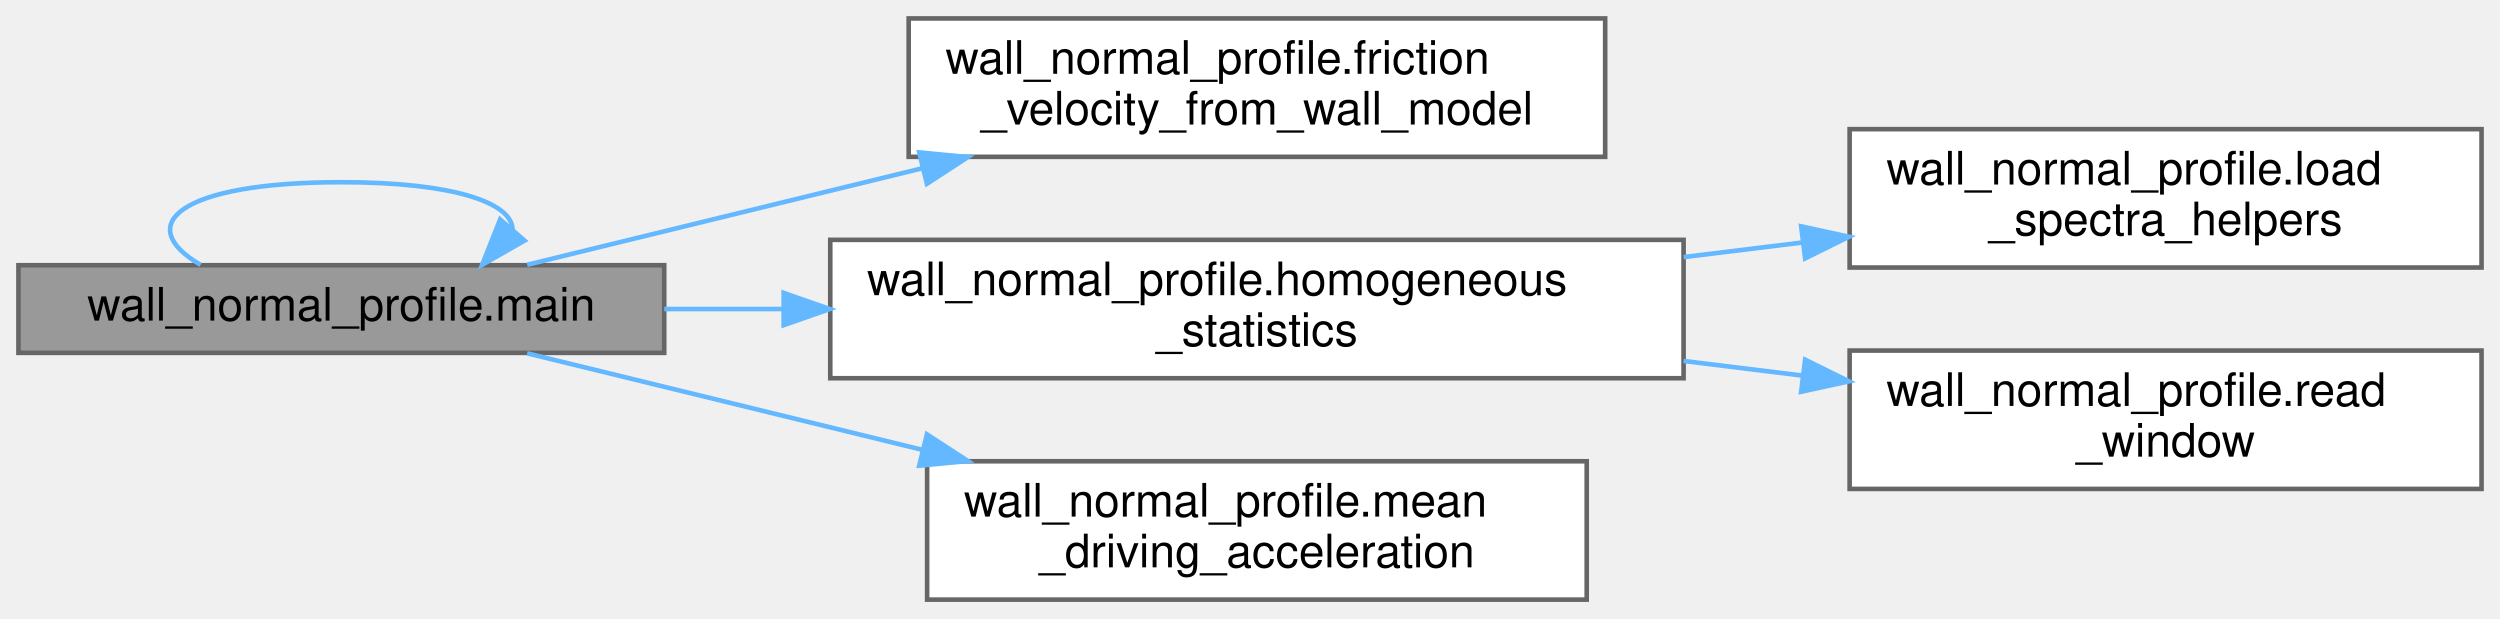
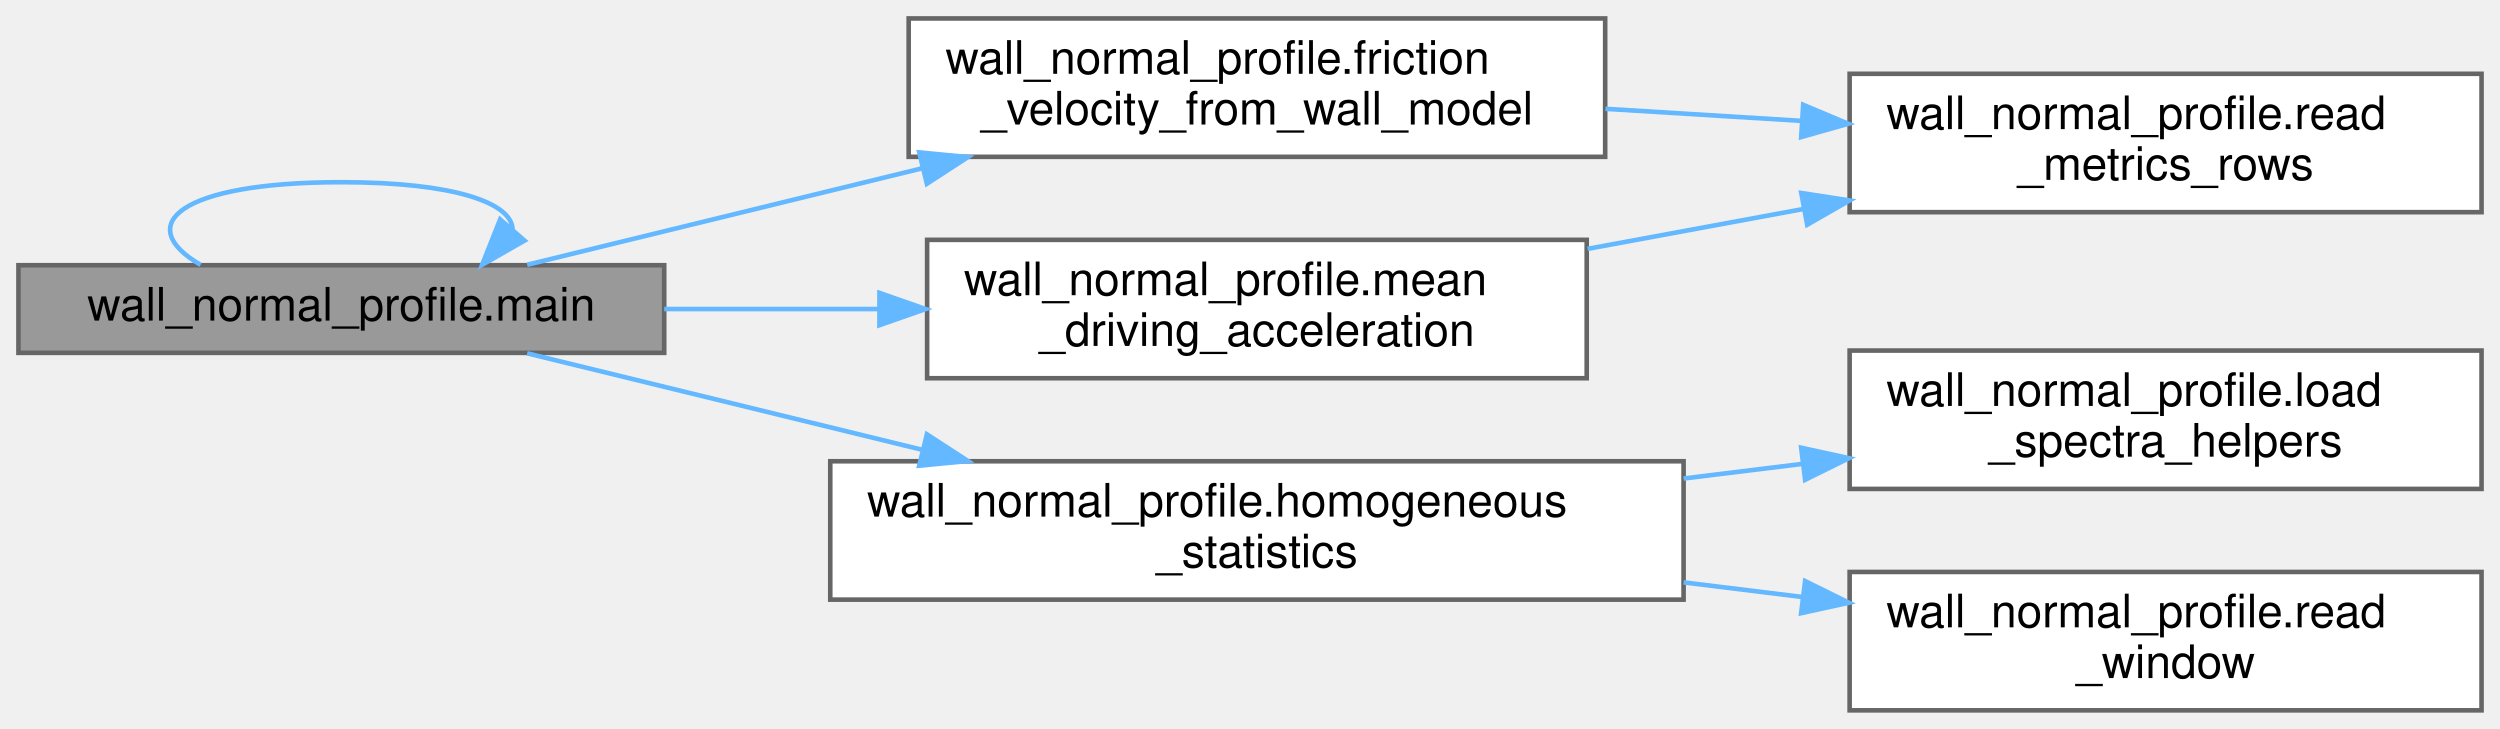
- <svg xmlns="http://www.w3.org/2000/svg" xmlns:xlink="http://www.w3.org/1999/xlink" width="542pt" height="134pt" viewBox="0.00 0.00 542.00 134.00">
-   <g id="graph0" class="graph" transform="scale(1 1) rotate(0) translate(4 130)">
+ <svg xmlns="http://www.w3.org/2000/svg" xmlns:xlink="http://www.w3.org/1999/xlink" width="542pt" height="158pt" viewBox="0.00 0.00 542.00 158.00">
+   <g id="graph0" class="graph" transform="scale(1 1) rotate(0) translate(4 154)">
    <g id="Node000001" class="node">
      <g id="a_Node000001">
        <a xlink:title="Entry point.">
-           <polygon fill="#999999" stroke="#666666" points="140,-72.5 0,-72.5 0,-53.5 140,-53.5 140,-72.5" />
-           <text text-anchor="middle" x="70" y="-60.5" font-family="Helvetica,sans-Serif" font-size="10.00">wall_normal_profile.main</text>
+           <polygon fill="#999999" stroke="#666666" points="140,-96.5 0,-96.5 0,-77.5 140,-77.5 140,-96.5" />
+           <text text-anchor="middle" x="70" y="-84.5" font-family="Helvetica,sans-Serif" font-size="10.00">wall_normal_profile.main</text>
        </a>
      </g>
    </g>
-     <g id="edge5_Node000001_Node000001" class="edge">
-       <g id="a_edge5_Node000001_Node000001">
+     <g id="edge6_Node000001_Node000001" class="edge">
+       <g id="a_edge6_Node000001_Node000001">
        <a xlink:title=" ">
-           <path fill="none" stroke="#63b8ff" d="M39.48,-72.58C24.64,-81.23 34.81,-90.5 70,-90.5 94.74,-90.5 107.12,-85.92 107.12,-80.19" />
-           <polygon fill="#63b8ff" stroke="#63b8ff" points="109.72,-77.84 100.52,-72.58 104.43,-82.43 109.72,-77.84" />
+           <path fill="none" stroke="#63b8ff" d="M39.48,-96.58C24.64,-105.23 34.81,-114.5 70,-114.5 94.74,-114.5 107.12,-109.92 107.12,-104.19" />
+           <polygon fill="#63b8ff" stroke="#63b8ff" points="109.72,-101.84 100.52,-96.58 104.43,-106.43 109.72,-101.84" />
        </a>
      </g>
    </g>
    <g id="Node000002" class="node">
      <g id="a_Node000002">
        <a xlink:href="namespacewall__normal__profile.html#afa8df2555f695e34bb57403825e1a765" target="_top" xlink:title="Mean wall shear the wall model applied over a time interval, as a velocity.">
-           <polygon fill="white" stroke="#666666" points="344,-126 193,-126 193,-96 344,-96 344,-126" />
-           <text text-anchor="start" x="201" y="-114" font-family="Helvetica,sans-Serif" font-size="10.00">wall_normal_profile.friction</text>
-           <text text-anchor="middle" x="268.5" y="-103" font-family="Helvetica,sans-Serif" font-size="10.00">_velocity_from_wall_model</text>
+           <polygon fill="white" stroke="#666666" points="344,-150 193,-150 193,-120 344,-120 344,-150" />
+           <text text-anchor="start" x="201" y="-138" font-family="Helvetica,sans-Serif" font-size="10.00">wall_normal_profile.friction</text>
+           <text text-anchor="middle" x="268.5" y="-127" font-family="Helvetica,sans-Serif" font-size="10.00">_velocity_from_wall_model</text>
        </a>
      </g>
    </g>
    <g id="edge1_Node000001_Node000002" class="edge">
      <g id="a_edge1_Node000001_Node000002">
        <a xlink:title=" ">
-           <path fill="none" stroke="#63b8ff" d="M110.29,-72.6C134.74,-78.57 166.91,-86.43 195.78,-93.48" />
-           <polygon fill="#63b8ff" stroke="#63b8ff" points="195.29,-96.96 205.84,-95.94 196.95,-90.16 195.29,-96.96" />
+           <path fill="none" stroke="#63b8ff" d="M110.29,-96.6C134.74,-102.57 166.91,-110.43 195.78,-117.48" />
+           <polygon fill="#63b8ff" stroke="#63b8ff" points="195.29,-120.96 205.84,-119.94 196.95,-114.16 195.29,-120.96" />
+         </a>
+       </g>
+     </g>
+     <g id="Node000004" class="node">
+       <g id="a_Node000004">
+         <a xlink:href="namespacewall__normal__profile.html#abbfb3bd49450cfda262733253779a040" target="_top" xlink:title="Reduce one statistics window's velocity moments over homogeneous directions.">
+           <polygon fill="white" stroke="#666666" points="361,-54 176,-54 176,-24 361,-24 361,-54" />
+           <text text-anchor="start" x="184" y="-42" font-family="Helvetica,sans-Serif" font-size="10.00">wall_normal_profile.homogeneous</text>
+           <text text-anchor="middle" x="268.5" y="-31" font-family="Helvetica,sans-Serif" font-size="10.00">_statistics</text>
+         </a>
+       </g>
+     </g>
+     <g id="edge3_Node000001_Node000004" class="edge">
+       <g id="a_edge3_Node000001_Node000004">
+         <a xlink:title=" ">
+           <path fill="none" stroke="#63b8ff" d="M110.29,-77.4C134.74,-71.43 166.91,-63.57 195.78,-56.52" />
+           <polygon fill="#63b8ff" stroke="#63b8ff" points="196.95,-59.84 205.84,-54.06 195.29,-53.04 196.95,-59.84" />
+         </a>
+       </g>
+     </g>
+     <g id="Node000007" class="node">
+       <g id="a_Node000007">
+         <a xlink:href="namespacewall__normal__profile.html#a16033ec7c0d6a2bec2519b013ece1bfb" target="_top" xlink:title="Time-averaged driving acceleration a driven-periodic controller applied.">
+           <polygon fill="white" stroke="#666666" points="340,-102 197,-102 197,-72 340,-72 340,-102" />
+           <text text-anchor="start" x="205" y="-90" font-family="Helvetica,sans-Serif" font-size="10.00">wall_normal_profile.mean</text>
+           <text text-anchor="middle" x="268.5" y="-79" font-family="Helvetica,sans-Serif" font-size="10.00">_driving_acceleration</text>
+         </a>
+       </g>
+     </g>
+     <g id="edge7_Node000001_Node000007" class="edge">
+       <g id="a_edge7_Node000001_Node000007">
+         <a xlink:title=" ">
+           <path fill="none" stroke="#63b8ff" d="M140,-87C155.06,-87 171.13,-87 186.6,-87" />
+           <polygon fill="#63b8ff" stroke="#63b8ff" points="186.67,-90.5 196.67,-87 186.67,-83.5 186.67,-90.5" />
        </a>
      </g>
    </g>
    <g id="Node000003" class="node">
      <g id="a_Node000003">
-         <a xlink:href="namespacewall__normal__profile.html#abbfb3bd49450cfda262733253779a040" target="_top" xlink:title="Reduce one statistics window's velocity moments over homogeneous directions.">
-           <polygon fill="white" stroke="#666666" points="361,-78 176,-78 176,-48 361,-48 361,-78" />
-           <text text-anchor="start" x="184" y="-66" font-family="Helvetica,sans-Serif" font-size="10.00">wall_normal_profile.homogeneous</text>
-           <text text-anchor="middle" x="268.5" y="-55" font-family="Helvetica,sans-Serif" font-size="10.00">_statistics</text>
+         <a xlink:href="namespacewall__normal__profile.html#a0e37ba5186f99b714c70959f51c01682" target="_top" xlink:title="Rows of a runtime metrics CSV, one per time, as a continued run leaves them.">
+           <polygon fill="white" stroke="#666666" points="534,-138 397,-138 397,-108 534,-108 534,-138" />
+           <text text-anchor="start" x="405" y="-126" font-family="Helvetica,sans-Serif" font-size="10.00">wall_normal_profile.read</text>
+           <text text-anchor="middle" x="465.5" y="-115" font-family="Helvetica,sans-Serif" font-size="10.00">_metrics_rows</text>
        </a>
      </g>
    </g>
-     <g id="edge2_Node000001_Node000003" class="edge">
-       <g id="a_edge2_Node000001_Node000003">
+     <g id="edge2_Node000002_Node000003" class="edge">
+       <g id="a_edge2_Node000002_Node000003">
        <a xlink:title=" ">
-           <path fill="none" stroke="#63b8ff" d="M140,-63C148.35,-63 157,-63 165.7,-63" />
-           <polygon fill="#63b8ff" stroke="#63b8ff" points="165.9,-66.5 175.9,-63 165.9,-59.5 165.9,-66.5" />
+           <path fill="none" stroke="#63b8ff" d="M344.06,-130.41C357.99,-129.55 372.58,-128.66 386.6,-127.79" />
+           <polygon fill="#63b8ff" stroke="#63b8ff" points="386.93,-131.28 396.7,-127.17 386.5,-124.29 386.93,-131.28" />
+         </a>
+       </g>
+     </g>
+     <g id="Node000005" class="node">
+       <g id="a_Node000005">
+         <a xlink:href="namespacewall__normal__profile.html#a2b77203f325325bd49c42a821873aec7" target="_top" xlink:title="Import the PICGRID and PETSc-Vec readers from generators/spectra.gen.">
+           <polygon fill="white" stroke="#666666" points="534,-78 397,-78 397,-48 534,-48 534,-78" />
+           <text text-anchor="start" x="405" y="-66" font-family="Helvetica,sans-Serif" font-size="10.00">wall_normal_profile.load</text>
+           <text text-anchor="middle" x="465.5" y="-55" font-family="Helvetica,sans-Serif" font-size="10.00">_spectra_helpers</text>
+         </a>
+       </g>
+     </g>
+     <g id="edge4_Node000004_Node000005" class="edge">
+       <g id="a_edge4_Node000004_Node000005">
+         <a xlink:title=" ">
+           <path fill="none" stroke="#63b8ff" d="M361,-50.26C369.59,-51.32 378.23,-52.38 386.67,-53.42" />
+           <polygon fill="#63b8ff" stroke="#63b8ff" points="386.49,-56.93 396.85,-54.67 387.35,-49.98 386.49,-56.93" />
        </a>
      </g>
    </g>
    <g id="Node000006" class="node">
      <g id="a_Node000006">
-         <a xlink:href="namespacewall__normal__profile.html#a16033ec7c0d6a2bec2519b013ece1bfb" target="_top" xlink:title="Time-averaged driving acceleration a driven-periodic controller applied.">
-           <polygon fill="white" stroke="#666666" points="340,-30 197,-30 197,0 340,0 340,-30" />
-           <text text-anchor="start" x="205" y="-18" font-family="Helvetica,sans-Serif" font-size="10.00">wall_normal_profile.mean</text>
-           <text text-anchor="middle" x="268.5" y="-7" font-family="Helvetica,sans-Serif" font-size="10.00">_driving_acceleration</text>
+         <a xlink:href="namespacewall__normal__profile.html#ae09ee1861b02ddfb1c919d2bb72aadb7" target="_top" xlink:title="Resolve a statistics window by name inside one committed checkpoint bundle.">
+           <polygon fill="white" stroke="#666666" points="534,-30 397,-30 397,0 534,0 534,-30" />
+           <text text-anchor="start" x="405" y="-18" font-family="Helvetica,sans-Serif" font-size="10.00">wall_normal_profile.read</text>
+           <text text-anchor="middle" x="465.5" y="-7" font-family="Helvetica,sans-Serif" font-size="10.00">_window</text>
        </a>
      </g>
    </g>
-     <g id="edge6_Node000001_Node000006" class="edge">
-       <g id="a_edge6_Node000001_Node000006">
+     <g id="edge5_Node000004_Node000006" class="edge">
+       <g id="a_edge5_Node000004_Node000006">
        <a xlink:title=" ">
-           <path fill="none" stroke="#63b8ff" d="M110.29,-53.4C134.74,-47.43 166.91,-39.57 195.78,-32.52" />
-           <polygon fill="#63b8ff" stroke="#63b8ff" points="196.95,-35.84 205.84,-30.06 195.29,-29.04 196.95,-35.84" />
+           <path fill="none" stroke="#63b8ff" d="M361,-27.74C369.59,-26.68 378.23,-25.62 386.67,-24.58" />
+           <polygon fill="#63b8ff" stroke="#63b8ff" points="387.35,-28.02 396.85,-23.33 386.49,-21.07 387.35,-28.02" />
        </a>
      </g>
    </g>
-     <g id="Node000004" class="node">
-       <g id="a_Node000004">
-         <a xlink:href="namespacewall__normal__profile.html#a2b77203f325325bd49c42a821873aec7" target="_top" xlink:title="Import the PICGRID and PETSc-Vec readers from generators/spectra.gen.">
-           <polygon fill="white" stroke="#666666" points="534,-102 397,-102 397,-72 534,-72 534,-102" />
-           <text text-anchor="start" x="405" y="-90" font-family="Helvetica,sans-Serif" font-size="10.00">wall_normal_profile.load</text>
-           <text text-anchor="middle" x="465.5" y="-79" font-family="Helvetica,sans-Serif" font-size="10.00">_spectra_helpers</text>
-         </a>
-       </g>
-     </g>
-     <g id="edge3_Node000003_Node000004" class="edge">
-       <g id="a_edge3_Node000003_Node000004">
+     <g id="edge8_Node000007_Node000003" class="edge">
+       <g id="a_edge8_Node000007_Node000003">
        <a xlink:title=" ">
-           <path fill="none" stroke="#63b8ff" d="M361,-74.26C369.59,-75.32 378.23,-76.38 386.67,-77.42" />
-           <polygon fill="#63b8ff" stroke="#63b8ff" points="386.49,-80.93 396.85,-78.67 387.35,-73.98 386.49,-80.93" />
-         </a>
-       </g>
-     </g>
-     <g id="Node000005" class="node">
-       <g id="a_Node000005">
-         <a xlink:href="namespacewall__normal__profile.html#ae09ee1861b02ddfb1c919d2bb72aadb7" target="_top" xlink:title="Resolve a statistics window by name inside one committed checkpoint bundle.">
-           <polygon fill="white" stroke="#666666" points="534,-54 397,-54 397,-24 534,-24 534,-54" />
-           <text text-anchor="start" x="405" y="-42" font-family="Helvetica,sans-Serif" font-size="10.00">wall_normal_profile.read</text>
-           <text text-anchor="middle" x="465.5" y="-31" font-family="Helvetica,sans-Serif" font-size="10.00">_window</text>
-         </a>
-       </g>
-     </g>
-     <g id="edge4_Node000003_Node000005" class="edge">
-       <g id="a_edge4_Node000003_Node000005">
-         <a xlink:title=" ">
-           <path fill="none" stroke="#63b8ff" d="M361,-51.74C369.59,-50.68 378.23,-49.62 386.67,-48.58" />
-           <polygon fill="#63b8ff" stroke="#63b8ff" points="387.35,-52.02 396.85,-47.33 386.49,-45.07 387.35,-52.02" />
+           <path fill="none" stroke="#63b8ff" d="M340.18,-100.05C355.37,-102.85 371.52,-105.83 386.96,-108.69" />
+           <polygon fill="#63b8ff" stroke="#63b8ff" points="386.52,-112.16 396.99,-110.54 387.8,-105.28 386.52,-112.16" />
        </a>
      </g>
    </g>
  </g>
</svg>
